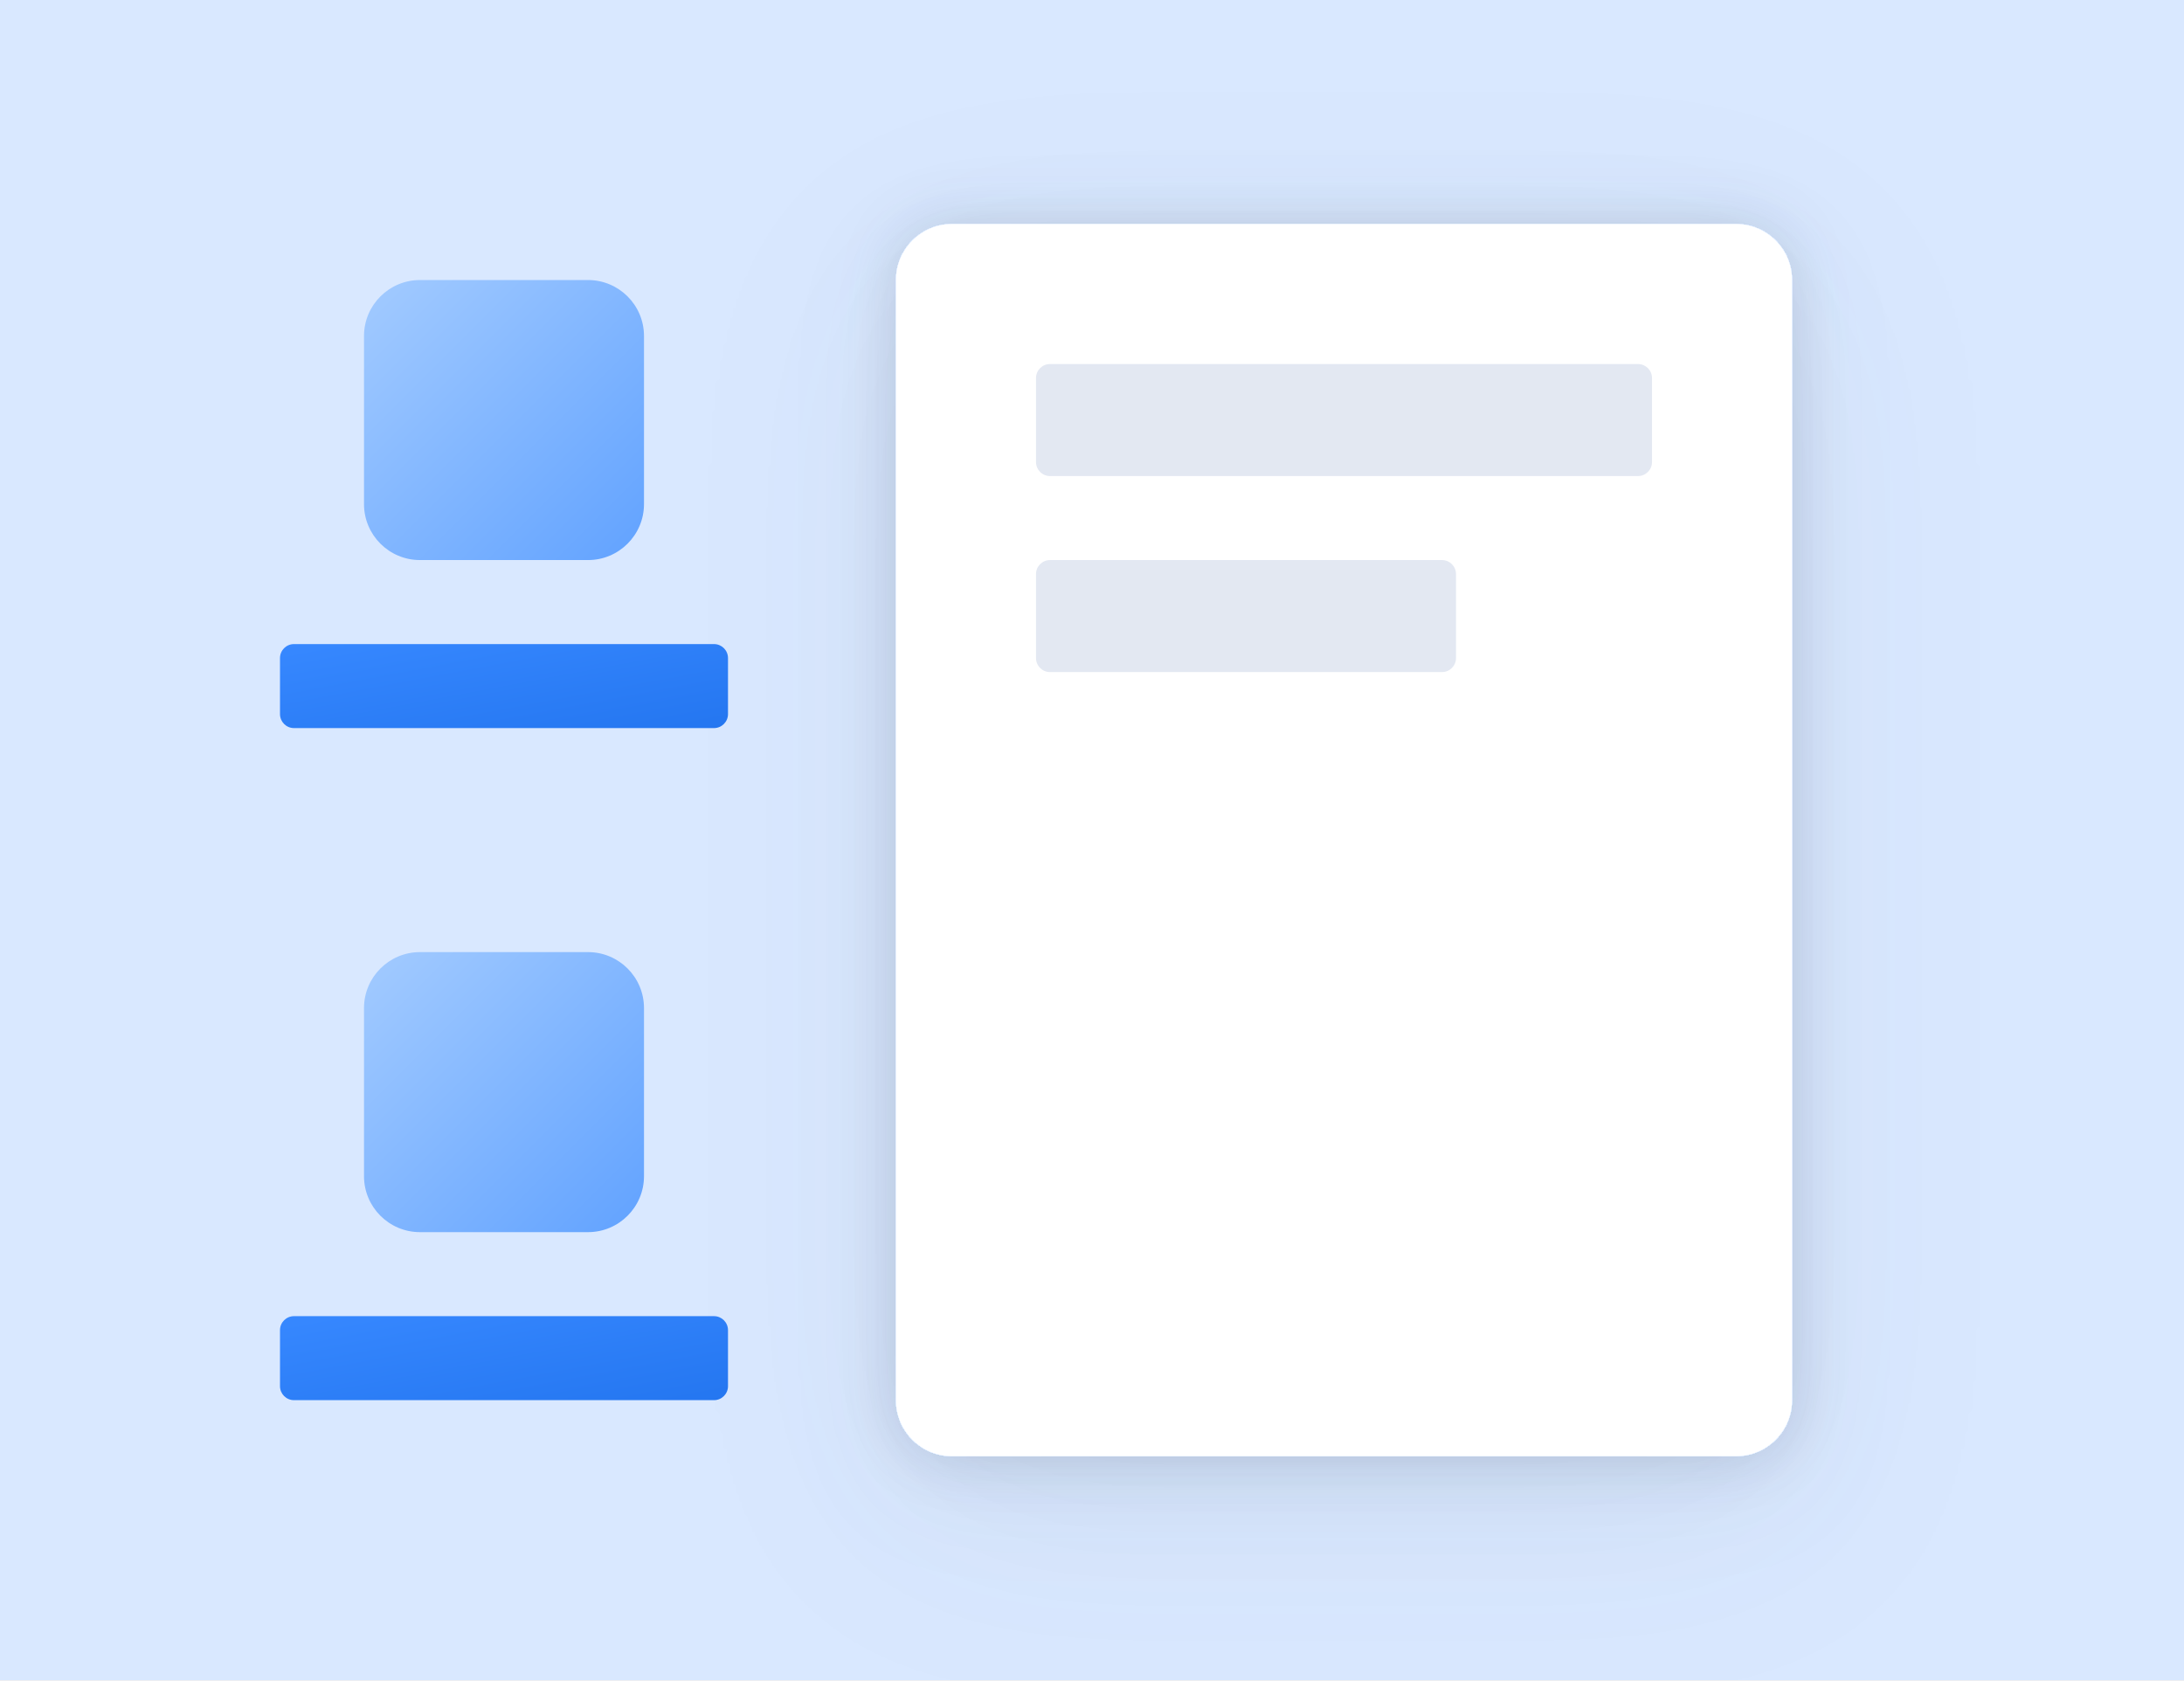
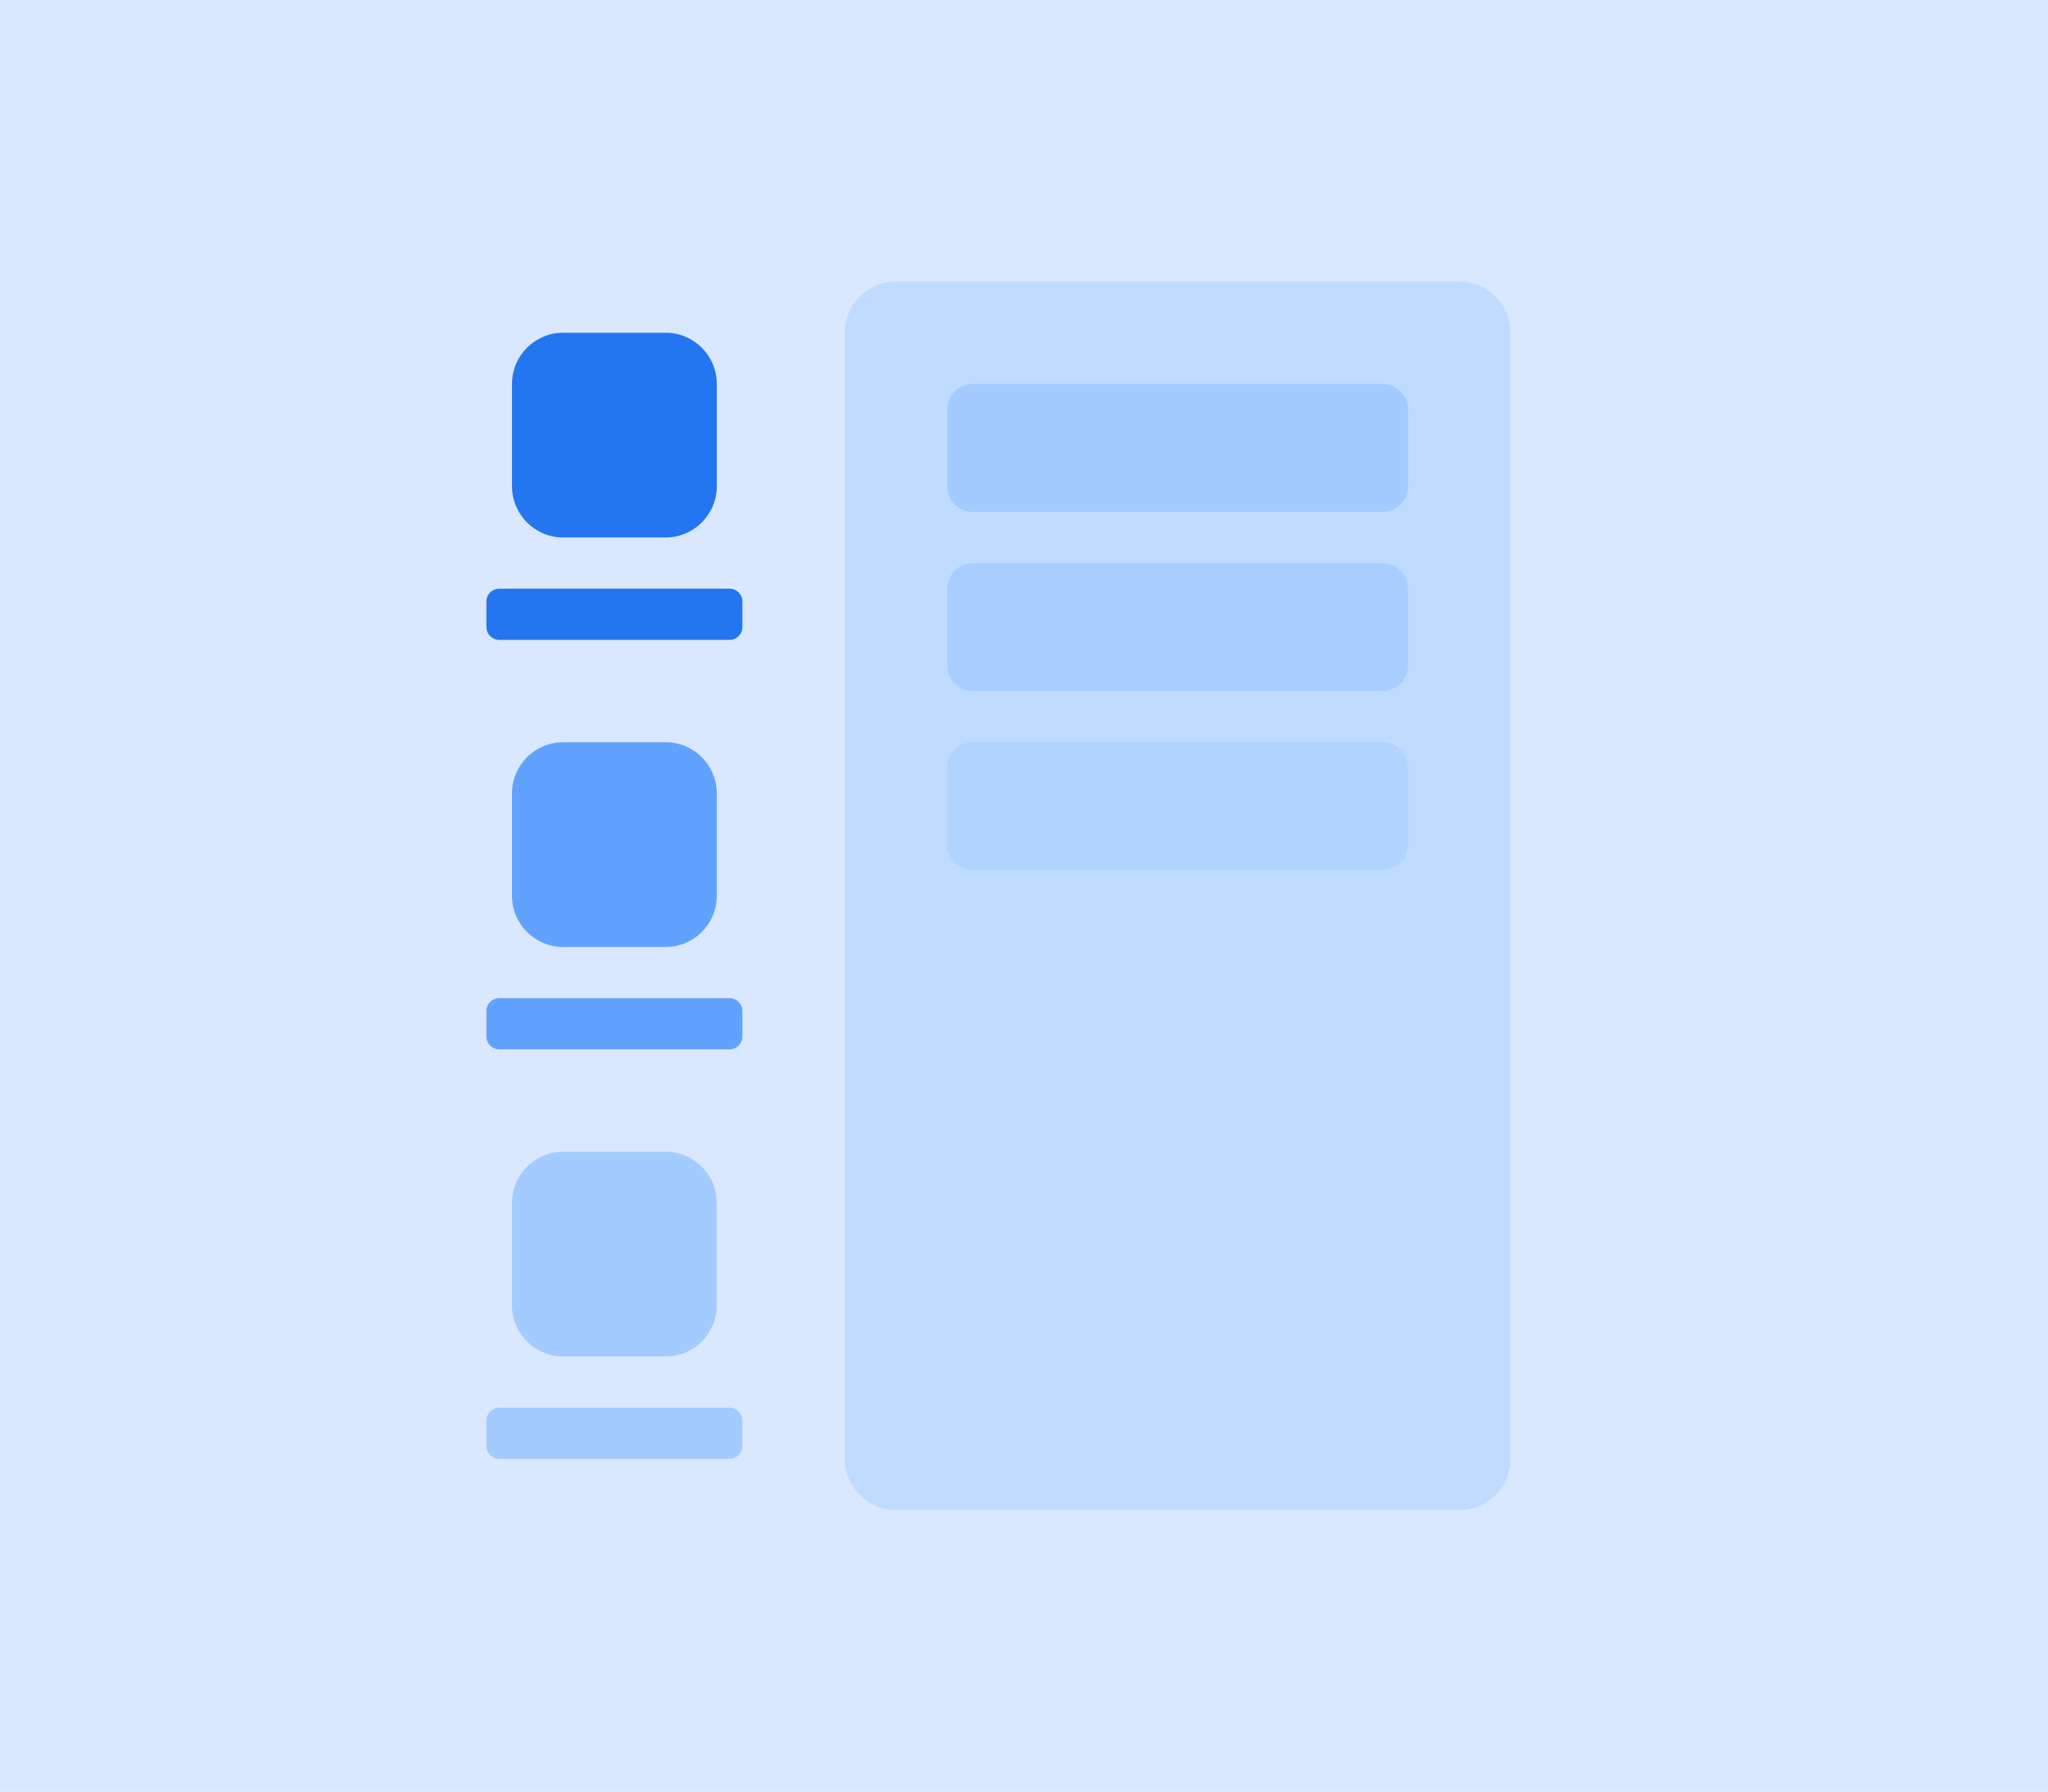
- <svg xmlns="http://www.w3.org/2000/svg" width="78" height="60" viewBox="0 0 78 60" fill="none">
-   <g clip-path="url(#clip0_10543_157)">
-     <rect width="78" height="60" fill="#D9E8FF" />
-     <g filter="url(#filter0_ddd_10543_157)">
-       <rect x="32" y="8" width="32" height="44" rx="2" fill="white" />
-     </g>
-     <path d="M37 13.5C37 13.224 37.224 13 37.5 13H58.5C58.776 13 59 13.224 59 13.5V16.5C59 16.776 58.776 17 58.5 17H37.5C37.224 17 37 16.776 37 16.5V13.5Z" fill="#E3E8F2" />
-     <path d="M37 20.5C37 20.224 37.224 20 37.5 20H51.5C51.776 20 52 20.224 52 20.5V23.5C52 23.776 51.776 24 51.5 24H37.5C37.224 24 37 23.776 37 23.5V20.5Z" fill="#E3E8F2" />
-     <path d="M10 23.5C10 23.224 10.224 23 10.5 23H25.5C25.776 23 26 23.224 26 23.5V25.5C26 25.776 25.776 26 25.5 26H10.5C10.224 26 10 25.776 10 25.5V23.5Z" fill="url(#paint0_linear_10543_157)" />
-     <path d="M10 47.5C10 47.224 10.224 47 10.5 47H25.5C25.776 47 26 47.224 26 47.5V49.5C26 49.776 25.776 50 25.5 50H10.5C10.224 50 10 49.776 10 49.5V47.5Z" fill="url(#paint1_linear_10543_157)" />
-     <rect x="13" y="10" width="10" height="10" rx="2" fill="url(#paint2_linear_10543_157)" />
-     <path d="M13 36C13 34.895 13.895 34 15 34H21C22.105 34 23 34.895 23 36V42C23 43.105 22.105 44 21 44H15C13.895 44 13 43.105 13 42V36Z" fill="url(#paint3_linear_10543_157)" />
-   </g>
-   <defs>
-     <filter id="filter0_ddd_10543_157" x="24" y="2" width="48" height="60" filterUnits="userSpaceOnUse" color-interpolation-filters="sRGB">
-       <feFlood flood-opacity="0" result="BackgroundImageFix" />
-       <feColorMatrix in="SourceAlpha" type="matrix" values="0 0 0 0 0 0 0 0 0 0 0 0 0 0 0 0 0 0 127 0" result="hardAlpha" />
-       <feOffset dy="2" />
-       <feGaussianBlur stdDeviation="4" />
-       <feComposite in2="hardAlpha" operator="out" />
-       <feColorMatrix type="matrix" values="0 0 0 0 0.169 0 0 0 0 0.224 0 0 0 0 0.31 0 0 0 0.05 0" />
-       <feBlend mode="normal" in2="BackgroundImageFix" result="effect1_dropShadow_10543_157" />
-       <feColorMatrix in="SourceAlpha" type="matrix" values="0 0 0 0 0 0 0 0 0 0 0 0 0 0 0 0 0 0 127 0" result="hardAlpha" />
-       <feOffset dy="1" />
-       <feGaussianBlur stdDeviation="2" />
-       <feComposite in2="hardAlpha" operator="out" />
-       <feColorMatrix type="matrix" values="0 0 0 0 0.169 0 0 0 0 0.224 0 0 0 0 0.31 0 0 0 0.06 0" />
-       <feBlend mode="normal" in2="effect1_dropShadow_10543_157" result="effect2_dropShadow_10543_157" />
-       <feColorMatrix in="SourceAlpha" type="matrix" values="0 0 0 0 0 0 0 0 0 0 0 0 0 0 0 0 0 0 127 0" result="hardAlpha" />
-       <feOffset />
-       <feGaussianBlur stdDeviation="1" />
-       <feComposite in2="hardAlpha" operator="out" />
-       <feColorMatrix type="matrix" values="0 0 0 0 0.169 0 0 0 0 0.224 0 0 0 0 0.31 0 0 0 0.16 0" />
-       <feBlend mode="normal" in2="effect2_dropShadow_10543_157" result="effect3_dropShadow_10543_157" />
-       <feBlend mode="normal" in="SourceGraphic" in2="effect3_dropShadow_10543_157" result="shape" />
-     </filter>
-     <linearGradient id="paint0_linear_10543_157" x1="10" y1="23" x2="11.087" y2="28.796" gradientUnits="userSpaceOnUse">
-       <stop stop-color="#3788FF" />
-       <stop offset="1" stop-color="#2476F0" />
-     </linearGradient>
-     <linearGradient id="paint1_linear_10543_157" x1="10" y1="47" x2="11.087" y2="52.796" gradientUnits="userSpaceOnUse">
-       <stop stop-color="#3788FF" />
-       <stop offset="1" stop-color="#2476F0" />
-     </linearGradient>
-     <linearGradient id="paint2_linear_10543_157" x1="13" y1="10" x2="23" y2="20" gradientUnits="userSpaceOnUse">
-       <stop stop-color="#A3CBFF" />
-       <stop offset="1" stop-color="#61A2FF" />
-     </linearGradient>
-     <linearGradient id="paint3_linear_10543_157" x1="13" y1="34" x2="23" y2="44" gradientUnits="userSpaceOnUse">
-       <stop stop-color="#A3CBFF" />
-       <stop offset="1" stop-color="#61A2FF" />
-     </linearGradient>
-     <clipPath id="clip0_10543_157">
-       <rect width="78" height="60" fill="white" />
-     </clipPath>
-   </defs>
+ <svg xmlns="http://www.w3.org/2000/svg" width="80" height="70" viewBox="0 0 80 70" fill="none">
+   <rect width="80" height="70" fill="#D9E8FF" />
+   <path d="M19 23.5C19 23.224 19.224 23 19.5 23H28.5C28.776 23 29 23.224 29 23.5V24.5C29 24.776 28.776 25 28.5 25H19.5C19.224 25 19 24.776 19 24.5V23.5Z" fill="#2476F0" />
+   <path d="M19 39.5C19 39.224 19.224 39 19.5 39H28.5C28.776 39 29 39.224 29 39.5V40.5C29 40.776 28.776 41 28.5 41H19.5C19.224 41 19 40.776 19 40.5V39.5Z" fill="#61A2FF" />
+   <path d="M19 55.5C19 55.224 19.224 55 19.5 55H28.5C28.776 55 29 55.224 29 55.5V56.5C29 56.776 28.776 57 28.5 57H19.5C19.224 57 19 56.776 19 56.5V55.5Z" fill="#A3CBFF" />
+   <rect x="20" y="13" width="8" height="8" rx="2" fill="#2476F0" />
+   <path d="M20 31C20 29.895 20.895 29 22 29H26C27.105 29 28 29.895 28 31V35C28 36.105 27.105 37 26 37H22C20.895 37 20 36.105 20 35V31Z" fill="#61A2FF" />
+   <path d="M33 13C33 11.895 33.895 11 35 11H57C58.105 11 59 11.895 59 13V57C59 58.105 58.105 59 57 59H35C33.895 59 33 58.105 33 57V13Z" fill="#BFDBFF" />
+   <path d="M37 16C37 15.448 37.448 15 38 15H54C54.552 15 55 15.448 55 16V19C55 19.552 54.552 20 54 20H38C37.448 20 37 19.552 37 19V16Z" fill="#A3CBFF" />
+   <path opacity="0.8" d="M37 23C37 22.448 37.448 22 38 22H54C54.552 22 55 22.448 55 23V26C55 26.552 54.552 27 54 27H38C37.448 27 37 26.552 37 26V23Z" fill="#A3CBFF" />
+   <path opacity="0.5" d="M37 30C37 29.448 37.448 29 38 29H54C54.552 29 55 29.448 55 30V33C55 33.552 54.552 34 54 34H38C37.448 34 37 33.552 37 33V30Z" fill="#A3CBFF" />
+   <path d="M20 47C20 45.895 20.895 45 22 45H26C27.105 45 28 45.895 28 47V51C28 52.105 27.105 53 26 53H22C20.895 53 20 52.105 20 51V47Z" fill="#A3CBFF" />
</svg>
